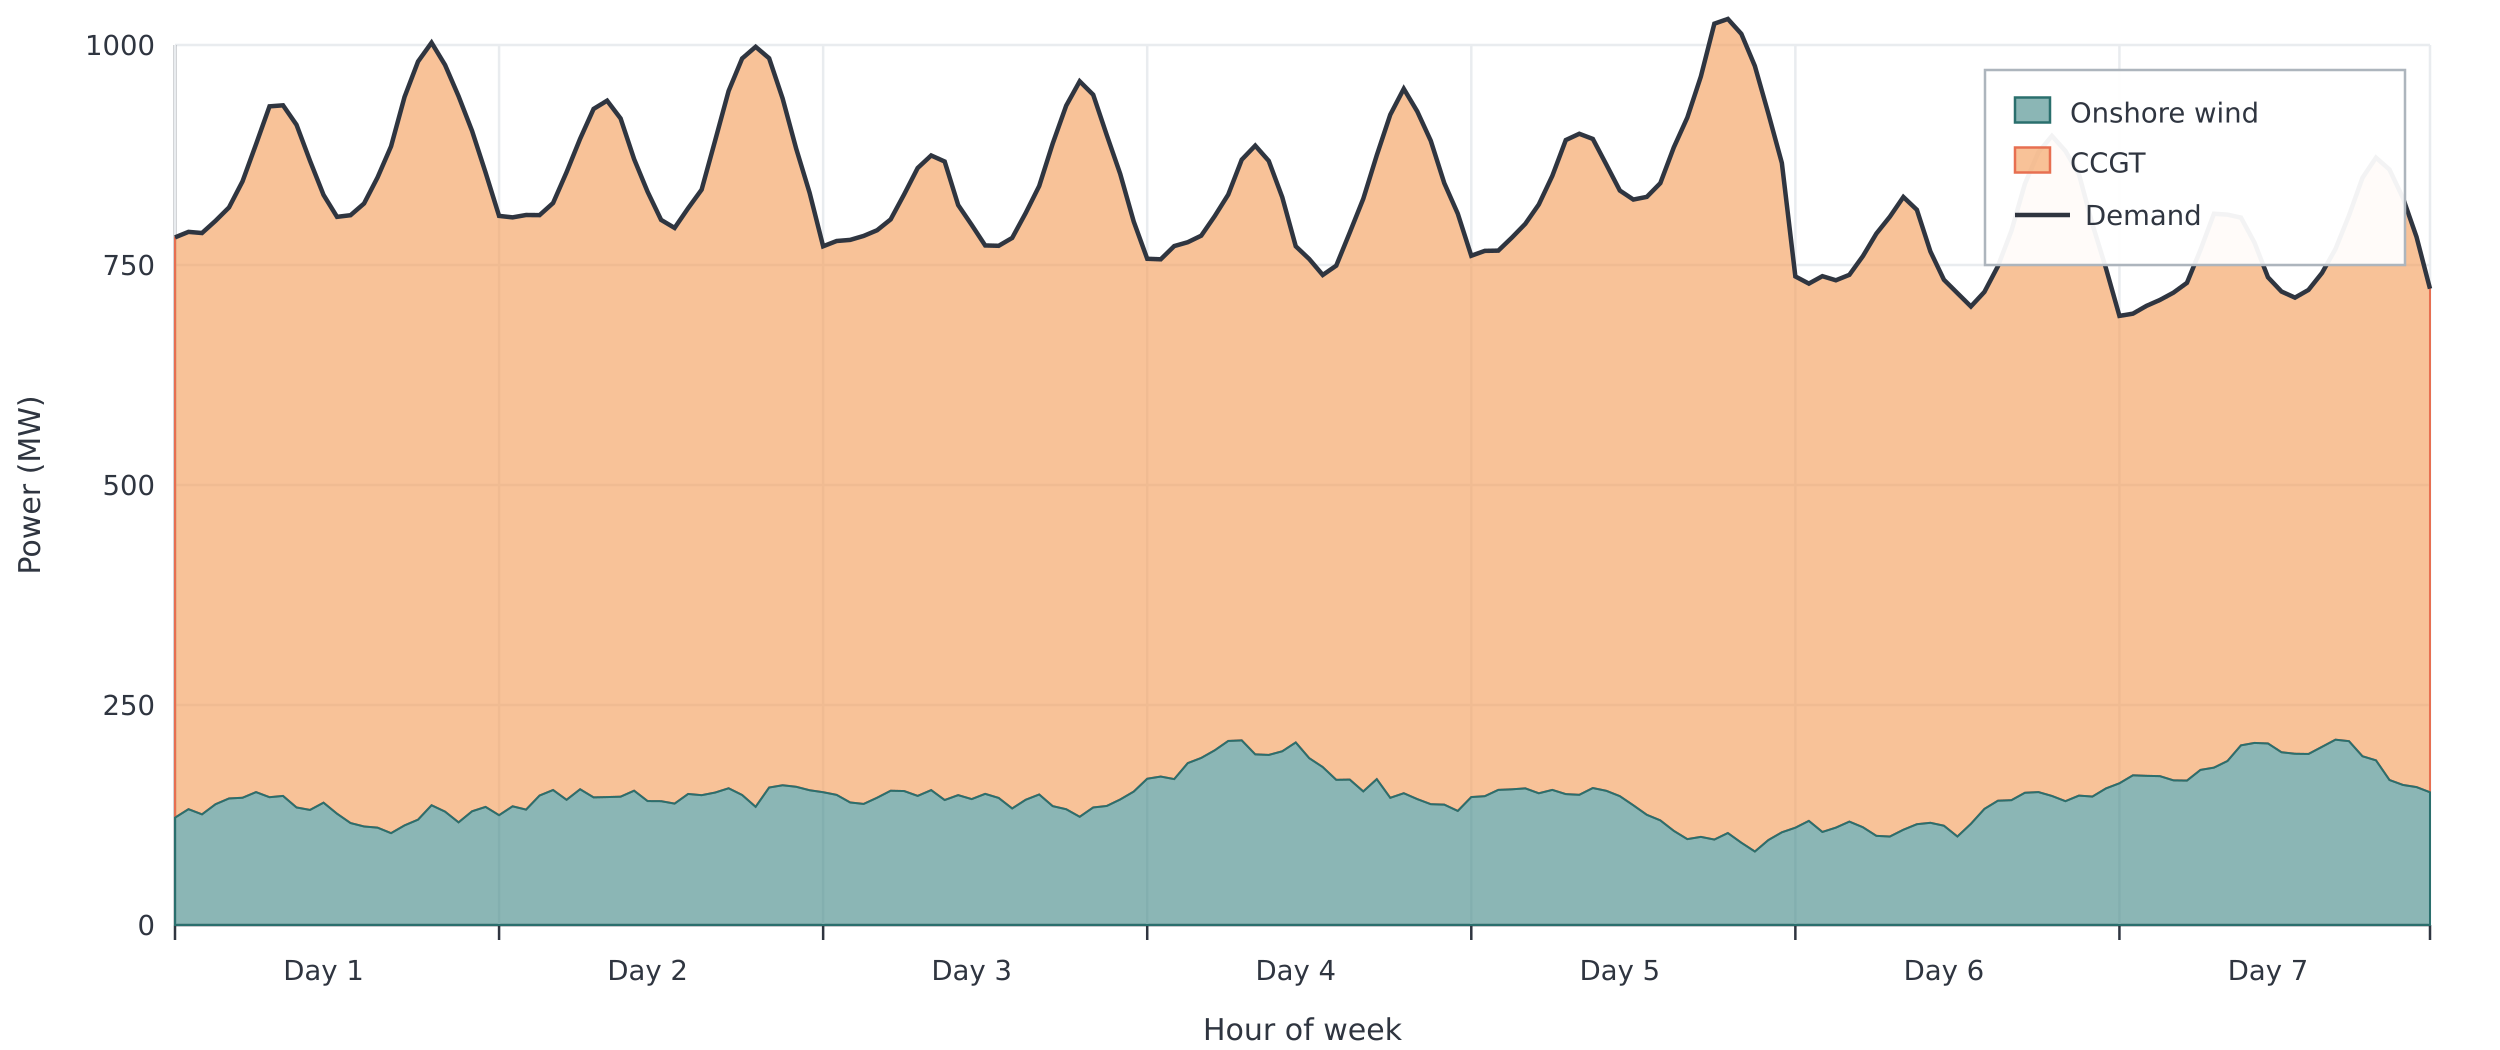
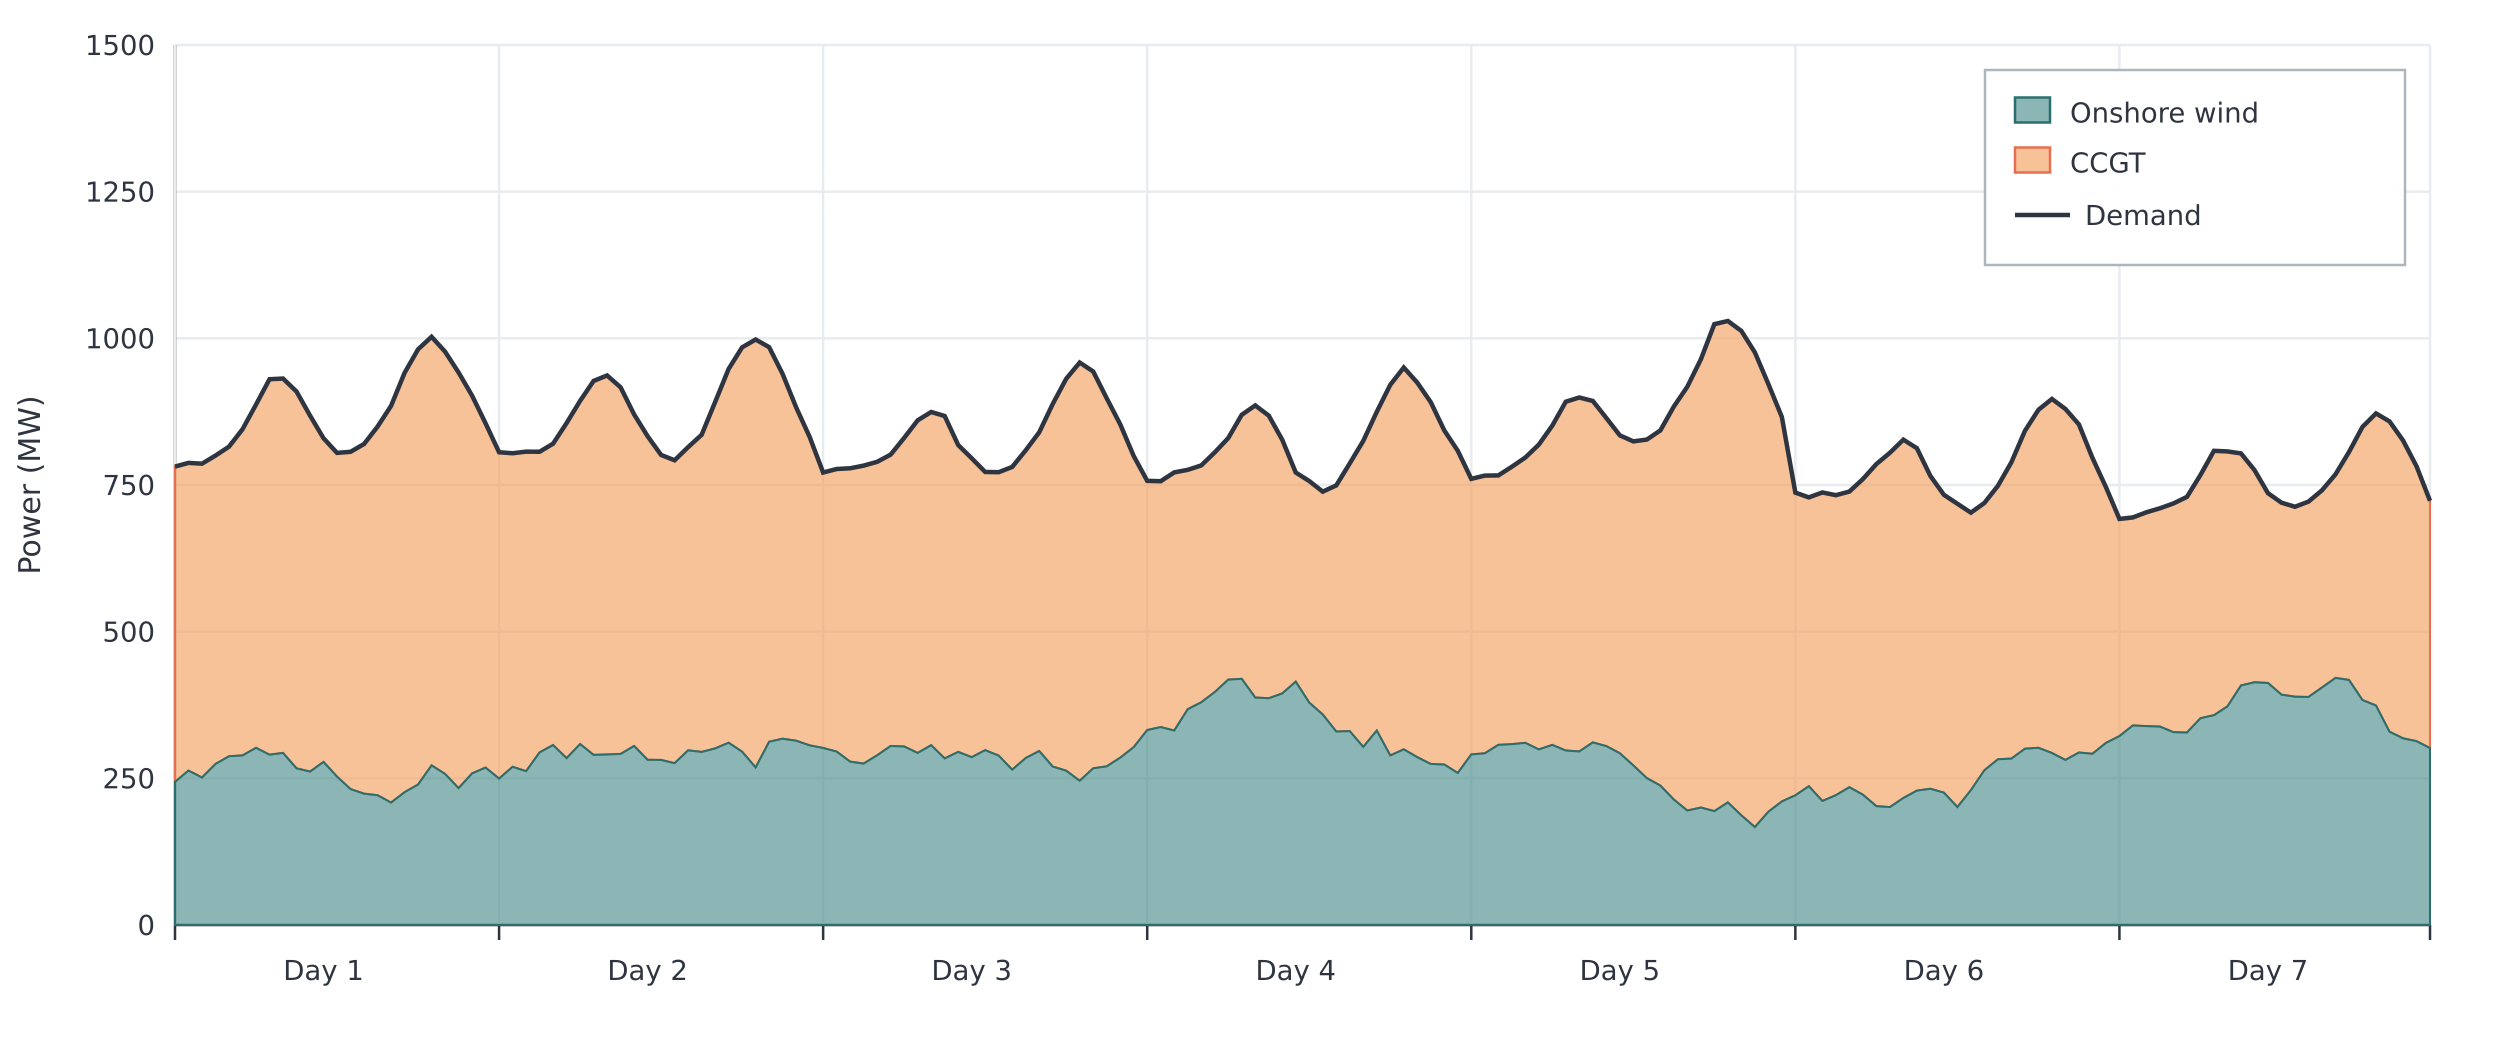
<svg xmlns="http://www.w3.org/2000/svg" width="1000" height="420" viewBox="0 0 1000 420" role="img" aria-label="One-country stacked generation versus demand over one week">
  <rect width="100%" height="100%" fill="#ffffff" />
  <line x1="70.0" y1="370.0" x2="972.0" y2="370.0" stroke="#e9ecef" stroke-width="1" />
  <text x="62.0" y="374.0" text-anchor="end" font-family="DejaVu Sans, sans-serif" font-size="11" fill="#2f3540">0</text>
-   <line x1="70.0" y1="282.0" x2="972.0" y2="282.0" stroke="#e9ecef" stroke-width="1" />
-   <text x="62.0" y="286.0" text-anchor="end" font-family="DejaVu Sans, sans-serif" font-size="11" fill="#2f3540">250</text>
+   <line x1="70.0" y1="311.333" x2="972.0" y2="311.333" stroke="#e9ecef" stroke-width="1" />
+   <text x="62.0" y="315.333" text-anchor="end" font-family="DejaVu Sans, sans-serif" font-size="11" fill="#2f3540">250</text>
+   <line x1="70.0" y1="252.667" x2="972.0" y2="252.667" stroke="#e9ecef" stroke-width="1" />
+   <text x="62.0" y="256.667" text-anchor="end" font-family="DejaVu Sans, sans-serif" font-size="11" fill="#2f3540">500</text>
  <line x1="70.0" y1="194.0" x2="972.0" y2="194.0" stroke="#e9ecef" stroke-width="1" />
-   <text x="62.0" y="198.0" text-anchor="end" font-family="DejaVu Sans, sans-serif" font-size="11" fill="#2f3540">500</text>
-   <line x1="70.0" y1="106.0" x2="972.0" y2="106.0" stroke="#e9ecef" stroke-width="1" />
-   <text x="62.0" y="110.0" text-anchor="end" font-family="DejaVu Sans, sans-serif" font-size="11" fill="#2f3540">750</text>
+   <text x="62.0" y="198.0" text-anchor="end" font-family="DejaVu Sans, sans-serif" font-size="11" fill="#2f3540">750</text>
+   <line x1="70.0" y1="135.333" x2="972.0" y2="135.333" stroke="#e9ecef" stroke-width="1" />
+   <text x="62.0" y="139.333" text-anchor="end" font-family="DejaVu Sans, sans-serif" font-size="11" fill="#2f3540">1000</text>
+   <line x1="70.0" y1="76.667" x2="972.0" y2="76.667" stroke="#e9ecef" stroke-width="1" />
+   <text x="62.0" y="80.667" text-anchor="end" font-family="DejaVu Sans, sans-serif" font-size="11" fill="#2f3540">1250</text>
  <line x1="70.0" y1="18.0" x2="972.0" y2="18.0" stroke="#e9ecef" stroke-width="1" />
-   <text x="62.0" y="22.0" text-anchor="end" font-family="DejaVu Sans, sans-serif" font-size="11" fill="#2f3540">1000</text>
+   <text x="62.0" y="22.0" text-anchor="end" font-family="DejaVu Sans, sans-serif" font-size="11" fill="#2f3540">1500</text>
  <line x1="70.0" y1="18.0" x2="70.0" y2="370.0" stroke="#2f3540" stroke-width="1" />
  <line x1="70.0" y1="370.0" x2="972.0" y2="370.0" stroke="#2f3540" stroke-width="1" />
  <text x="16" y="194.0" text-anchor="middle" font-family="DejaVu Sans, sans-serif" font-size="12" fill="#2f3540" transform="rotate(-90 16 194.0)">Power (MW)</text>
  <line x1="70.0" y1="18.0" x2="70.0" y2="370.0" stroke="#e9ecef" stroke-width="1" />
  <line x1="70.0" y1="370.0" x2="70.0" y2="376.0" stroke="#2f3540" stroke-width="1" />
  <text x="129.413" y="392.0" text-anchor="middle" font-family="DejaVu Sans, sans-serif" font-size="11" fill="#2f3540">Day 1</text>
  <line x1="199.629" y1="18.0" x2="199.629" y2="370.0" stroke="#e9ecef" stroke-width="1" />
  <line x1="199.629" y1="370.0" x2="199.629" y2="376.0" stroke="#2f3540" stroke-width="1" />
  <text x="259.042" y="392.0" text-anchor="middle" font-family="DejaVu Sans, sans-serif" font-size="11" fill="#2f3540">Day 2</text>
  <line x1="329.257" y1="18.0" x2="329.257" y2="370.0" stroke="#e9ecef" stroke-width="1" />
  <line x1="329.257" y1="370.0" x2="329.257" y2="376.0" stroke="#2f3540" stroke-width="1" />
  <text x="388.671" y="392.0" text-anchor="middle" font-family="DejaVu Sans, sans-serif" font-size="11" fill="#2f3540">Day 3</text>
  <line x1="458.886" y1="18.0" x2="458.886" y2="370.0" stroke="#e9ecef" stroke-width="1" />
  <line x1="458.886" y1="370.0" x2="458.886" y2="376.0" stroke="#2f3540" stroke-width="1" />
  <text x="518.299" y="392.0" text-anchor="middle" font-family="DejaVu Sans, sans-serif" font-size="11" fill="#2f3540">Day 4</text>
  <line x1="588.515" y1="18.0" x2="588.515" y2="370.0" stroke="#e9ecef" stroke-width="1" />
  <line x1="588.515" y1="370.0" x2="588.515" y2="376.0" stroke="#2f3540" stroke-width="1" />
  <text x="647.928" y="392.0" text-anchor="middle" font-family="DejaVu Sans, sans-serif" font-size="11" fill="#2f3540">Day 5</text>
  <line x1="718.144" y1="18.0" x2="718.144" y2="370.0" stroke="#e9ecef" stroke-width="1" />
  <line x1="718.144" y1="370.0" x2="718.144" y2="376.0" stroke="#2f3540" stroke-width="1" />
  <text x="777.557" y="392.0" text-anchor="middle" font-family="DejaVu Sans, sans-serif" font-size="11" fill="#2f3540">Day 6</text>
  <line x1="847.772" y1="18.0" x2="847.772" y2="370.0" stroke="#e9ecef" stroke-width="1" />
  <line x1="847.772" y1="370.0" x2="847.772" y2="376.0" stroke="#2f3540" stroke-width="1" />
  <text x="907.186" y="392.0" text-anchor="middle" font-family="DejaVu Sans, sans-serif" font-size="11" fill="#2f3540">Day 7</text>
  <line x1="972.0" y1="18.0" x2="972.0" y2="370.0" stroke="#e9ecef" stroke-width="1" />
  <line x1="972.0" y1="370.0" x2="972.0" y2="376.0" stroke="#2f3540" stroke-width="1" />
-   <path d="M 70.00,94.95 L 75.40,92.75 L 80.80,93.21 L 86.20,88.34 L 91.60,82.98 L 97.01,72.54 L 102.41,57.71 L 107.81,42.54 L 113.21,42.13 L 118.61,49.93 L 124.01,64.34 L 129.41,77.96 L 134.81,86.74 L 140.22,86.08 L 145.62,81.40 L 151.02,70.97 L 156.42,58.54 L 161.82,38.76 L 167.22,24.60 L 172.62,17.08 L 178.02,25.98 L 183.43,38.49 L 188.83,52.39 L 194.23,69.01 L 199.63,86.36 L 205.03,86.95 L 210.43,86.00 L 215.83,86.05 L 221.23,81.21 L 226.63,68.87 L 232.04,55.52 L 237.44,43.56 L 242.84,40.27 L 248.24,47.39 L 253.64,63.64 L 259.04,76.71 L 264.44,87.96 L 269.84,91.17 L 275.25,83.28 L 280.65,75.86 L 286.05,56.23 L 291.45,36.37 L 296.85,23.39 L 302.25,18.72 L 307.65,23.30 L 313.05,39.40 L 318.46,59.42 L 323.86,77.17 L 329.26,98.51 L 334.66,96.40 L 340.06,95.96 L 345.46,94.37 L 350.86,92.09 L 356.26,87.76 L 361.66,77.74 L 367.07,67.20 L 372.47,62.19 L 377.87,64.61 L 383.27,82.02 L 388.67,89.96 L 394.07,98.18 L 399.47,98.32 L 404.87,95.17 L 410.28,85.20 L 415.68,74.40 L 421.08,57.42 L 426.48,42.26 L 431.88,32.53 L 437.28,37.90 L 442.68,53.97 L 448.08,69.55 L 453.49,88.63 L 458.89,103.51 L 464.29,103.72 L 469.69,98.43 L 475.09,96.89 L 480.49,94.27 L 485.89,86.44 L 491.29,77.84 L 496.69,63.88 L 502.10,58.25 L 507.50,64.36 L 512.90,78.88 L 518.30,98.51 L 523.70,103.62 L 529.10,109.99 L 534.50,106.25 L 539.90,93.03 L 545.31,79.51 L 550.71,62.11 L 556.11,45.87 L 561.51,35.52 L 566.91,44.58 L 572.31,56.31 L 577.71,73.25 L 583.11,85.46 L 588.51,102.30 L 593.92,100.35 L 599.32,100.25 L 604.72,95.07 L 610.12,89.53 L 615.52,81.79 L 620.92,70.36 L 626.32,56.02 L 631.72,53.51 L 637.13,55.57 L 642.53,65.82 L 647.93,76.21 L 653.33,79.82 L 658.73,78.75 L 664.13,73.26 L 669.53,58.93 L 674.93,47.02 L 680.34,30.61 L 685.74,9.47 L 691.14,7.58 L 696.54,13.56 L 701.94,26.40 L 707.34,45.42 L 712.74,65.19 L 718.14,110.58 L 723.54,113.44 L 728.95,110.47 L 734.35,112.11 L 739.75,109.93 L 745.15,102.46 L 750.55,93.43 L 755.95,86.68 L 761.35,78.80 L 766.75,83.92 L 772.16,100.60 L 777.56,111.89 L 782.96,117.25 L 788.36,122.59 L 793.76,116.77 L 799.16,106.50 L 804.56,92.36 L 809.96,73.55 L 815.37,60.89 L 820.77,54.37 L 826.17,60.39 L 831.57,69.66 L 836.97,89.71 L 842.37,107.28 L 847.77,126.35 L 853.17,125.46 L 858.57,122.36 L 863.98,119.97 L 869.38,117.06 L 874.78,113.13 L 880.18,99.98 L 885.58,85.50 L 890.98,85.85 L 896.38,87.04 L 901.78,97.02 L 907.19,110.91 L 912.59,116.61 L 917.99,119.05 L 923.39,115.97 L 928.79,109.19 L 934.19,99.61 L 939.59,86.22 L 944.99,71.12 L 950.40,63.06 L 955.80,67.83 L 961.20,79.24 L 966.60,94.73 L 972.00,115.48 L 972.00,316.91 L 966.60,314.83 L 961.20,313.98 L 955.80,312.00 L 950.40,304.14 L 944.99,302.50 L 939.59,296.46 L 934.19,295.87 L 928.79,298.73 L 923.39,301.59 L 917.99,301.50 L 912.59,300.89 L 907.19,297.38 L 901.78,297.17 L 896.38,298.14 L 890.98,304.41 L 885.58,307.05 L 880.18,307.96 L 874.78,312.23 L 869.38,312.14 L 863.98,310.46 L 858.57,310.33 L 853.17,310.12 L 847.77,313.31 L 842.37,315.37 L 836.97,318.62 L 831.57,318.24 L 826.17,320.47 L 820.77,318.38 L 815.37,316.83 L 809.96,317.10 L 804.56,320.07 L 799.16,320.28 L 793.76,323.56 L 788.36,329.53 L 782.96,334.60 L 777.56,330.28 L 772.16,329.12 L 766.75,329.68 L 761.35,331.89 L 755.95,334.61 L 750.55,334.34 L 745.15,330.89 L 739.75,328.64 L 734.35,331.05 L 728.95,332.78 L 723.54,328.35 L 718.14,331.08 L 712.74,332.92 L 707.34,336.02 L 701.94,340.61 L 696.54,337.09 L 691.14,333.21 L 685.74,335.82 L 680.34,334.75 L 674.93,335.65 L 669.53,332.35 L 664.13,328.15 L 658.73,325.92 L 653.33,322.11 L 647.93,318.46 L 642.53,316.32 L 637.13,315.21 L 631.72,317.92 L 626.32,317.64 L 620.92,315.96 L 615.52,317.31 L 610.12,315.34 L 604.72,315.73 L 599.32,315.95 L 593.92,318.47 L 588.51,318.82 L 583.11,324.37 L 577.71,321.85 L 572.31,321.67 L 566.91,319.64 L 561.51,317.29 L 556.11,319.12 L 550.71,311.65 L 545.31,316.56 L 539.90,311.83 L 534.50,311.93 L 529.10,306.83 L 523.70,303.27 L 518.30,296.98 L 512.90,300.51 L 507.50,301.97 L 502.10,301.74 L 496.69,296.14 L 491.29,296.38 L 485.89,300.12 L 480.49,303.17 L 475.09,305.25 L 469.69,311.64 L 464.29,310.62 L 458.89,311.49 L 453.49,316.63 L 448.08,319.79 L 442.68,322.39 L 437.28,322.98 L 431.88,326.71 L 426.48,323.69 L 421.08,322.45 L 415.68,317.79 L 410.28,319.90 L 404.87,323.38 L 399.47,319.17 L 394.07,317.54 L 388.67,319.64 L 383.27,318.05 L 377.87,320.01 L 372.47,316.04 L 367.07,318.36 L 361.66,316.42 L 356.26,316.29 L 350.86,319.08 L 345.46,321.57 L 340.06,320.98 L 334.66,317.95 L 329.26,316.88 L 323.86,316.10 L 318.46,314.71 L 313.05,314.10 L 307.65,315.01 L 302.25,322.72 L 296.85,317.99 L 291.45,315.31 L 286.05,317.02 L 280.65,318.07 L 275.25,317.58 L 269.84,321.44 L 264.44,320.47 L 259.04,320.43 L 253.64,316.27 L 248.24,318.67 L 242.84,318.83 L 237.44,318.95 L 232.04,315.70 L 226.63,319.92 L 221.23,316.00 L 215.83,318.21 L 210.43,323.84 L 205.03,322.52 L 199.63,326.07 L 194.23,322.76 L 188.83,324.51 L 183.43,328.94 L 178.02,324.65 L 172.62,322.10 L 167.22,327.86 L 161.82,330.15 L 156.42,333.26 L 151.02,331.06 L 145.62,330.59 L 140.22,329.22 L 134.81,325.48 L 129.41,321.07 L 124.01,323.97 L 118.61,322.98 L 113.21,318.37 L 107.81,318.88 L 102.41,316.84 L 97.01,319.10 L 91.60,319.38 L 86.20,321.69 L 80.80,325.74 L 75.40,323.67 L 70.00,327.06 Z" fill="#f4a261" fill-opacity="0.65" stroke="#e76f51" stroke-width="0.8" />
-   <path d="M 70.00,327.06 L 75.40,323.67 L 80.80,325.74 L 86.20,321.69 L 91.60,319.38 L 97.01,319.10 L 102.41,316.84 L 107.81,318.88 L 113.21,318.37 L 118.61,322.98 L 124.01,323.97 L 129.41,321.07 L 134.81,325.48 L 140.22,329.22 L 145.62,330.59 L 151.02,331.06 L 156.42,333.26 L 161.82,330.15 L 167.22,327.86 L 172.62,322.10 L 178.02,324.65 L 183.43,328.94 L 188.83,324.51 L 194.23,322.76 L 199.63,326.07 L 205.03,322.52 L 210.43,323.84 L 215.83,318.21 L 221.23,316.00 L 226.63,319.92 L 232.04,315.70 L 237.44,318.95 L 242.84,318.83 L 248.24,318.67 L 253.64,316.27 L 259.04,320.43 L 264.44,320.47 L 269.84,321.44 L 275.25,317.58 L 280.65,318.07 L 286.05,317.02 L 291.45,315.31 L 296.85,317.99 L 302.25,322.72 L 307.65,315.01 L 313.05,314.10 L 318.46,314.71 L 323.86,316.10 L 329.26,316.88 L 334.66,317.95 L 340.06,320.98 L 345.46,321.57 L 350.86,319.08 L 356.26,316.29 L 361.66,316.42 L 367.07,318.36 L 372.47,316.04 L 377.87,320.01 L 383.27,318.05 L 388.67,319.64 L 394.07,317.54 L 399.47,319.17 L 404.87,323.38 L 410.28,319.90 L 415.68,317.79 L 421.08,322.45 L 426.48,323.69 L 431.88,326.71 L 437.28,322.98 L 442.68,322.39 L 448.08,319.79 L 453.49,316.63 L 458.89,311.49 L 464.29,310.62 L 469.69,311.64 L 475.09,305.25 L 480.49,303.17 L 485.89,300.12 L 491.29,296.38 L 496.69,296.14 L 502.10,301.74 L 507.50,301.97 L 512.90,300.51 L 518.30,296.98 L 523.70,303.27 L 529.10,306.83 L 534.50,311.93 L 539.90,311.83 L 545.31,316.56 L 550.71,311.65 L 556.11,319.12 L 561.51,317.29 L 566.91,319.64 L 572.31,321.67 L 577.71,321.85 L 583.11,324.37 L 588.51,318.82 L 593.92,318.47 L 599.32,315.95 L 604.72,315.73 L 610.12,315.34 L 615.52,317.31 L 620.92,315.96 L 626.32,317.64 L 631.72,317.92 L 637.13,315.21 L 642.53,316.32 L 647.93,318.46 L 653.33,322.11 L 658.73,325.92 L 664.13,328.15 L 669.53,332.35 L 674.93,335.65 L 680.34,334.75 L 685.74,335.82 L 691.14,333.21 L 696.54,337.09 L 701.94,340.61 L 707.34,336.02 L 712.74,332.92 L 718.14,331.08 L 723.54,328.35 L 728.95,332.78 L 734.35,331.05 L 739.75,328.64 L 745.15,330.89 L 750.55,334.34 L 755.95,334.61 L 761.35,331.89 L 766.75,329.68 L 772.16,329.12 L 777.56,330.28 L 782.96,334.60 L 788.36,329.53 L 793.76,323.56 L 799.16,320.28 L 804.56,320.07 L 809.96,317.10 L 815.37,316.83 L 820.77,318.38 L 826.17,320.47 L 831.57,318.24 L 836.97,318.62 L 842.37,315.37 L 847.77,313.31 L 853.17,310.12 L 858.57,310.33 L 863.98,310.46 L 869.38,312.14 L 874.78,312.23 L 880.18,307.96 L 885.58,307.05 L 890.98,304.41 L 896.38,298.14 L 901.78,297.17 L 907.19,297.38 L 912.59,300.89 L 917.99,301.50 L 923.39,301.59 L 928.79,298.73 L 934.19,295.87 L 939.59,296.46 L 944.99,302.50 L 950.40,304.14 L 955.80,312.00 L 961.20,313.98 L 966.60,314.83 L 972.00,316.91 L 972.00,370.00 L 966.60,370.00 L 961.20,370.00 L 955.80,370.00 L 950.40,370.00 L 944.99,370.00 L 939.59,370.00 L 934.19,370.00 L 928.79,370.00 L 923.39,370.00 L 917.99,370.00 L 912.59,370.00 L 907.19,370.00 L 901.78,370.00 L 896.38,370.00 L 890.98,370.00 L 885.58,370.00 L 880.18,370.00 L 874.78,370.00 L 869.38,370.00 L 863.98,370.00 L 858.57,370.00 L 853.17,370.00 L 847.77,370.00 L 842.37,370.00 L 836.97,370.00 L 831.57,370.00 L 826.17,370.00 L 820.77,370.00 L 815.37,370.00 L 809.96,370.00 L 804.56,370.00 L 799.16,370.00 L 793.76,370.00 L 788.36,370.00 L 782.96,370.00 L 777.56,370.00 L 772.16,370.00 L 766.75,370.00 L 761.35,370.00 L 755.95,370.00 L 750.55,370.00 L 745.15,370.00 L 739.75,370.00 L 734.35,370.00 L 728.95,370.00 L 723.54,370.00 L 718.14,370.00 L 712.74,370.00 L 707.34,370.00 L 701.94,370.00 L 696.54,370.00 L 691.14,370.00 L 685.74,370.00 L 680.34,370.00 L 674.93,370.00 L 669.53,370.00 L 664.13,370.00 L 658.73,370.00 L 653.33,370.00 L 647.93,370.00 L 642.53,370.00 L 637.13,370.00 L 631.72,370.00 L 626.32,370.00 L 620.92,370.00 L 615.52,370.00 L 610.12,370.00 L 604.72,370.00 L 599.32,370.00 L 593.92,370.00 L 588.51,370.00 L 583.11,370.00 L 577.71,370.00 L 572.31,370.00 L 566.91,370.00 L 561.51,370.00 L 556.11,370.00 L 550.71,370.00 L 545.31,370.00 L 539.90,370.00 L 534.50,370.00 L 529.10,370.00 L 523.70,370.00 L 518.30,370.00 L 512.90,370.00 L 507.50,370.00 L 502.10,370.00 L 496.69,370.00 L 491.29,370.00 L 485.89,370.00 L 480.49,370.00 L 475.09,370.00 L 469.69,370.00 L 464.29,370.00 L 458.89,370.00 L 453.49,370.00 L 448.08,370.00 L 442.68,370.00 L 437.28,370.00 L 431.88,370.00 L 426.48,370.00 L 421.08,370.00 L 415.68,370.00 L 410.28,370.00 L 404.87,370.00 L 399.47,370.00 L 394.07,370.00 L 388.67,370.00 L 383.27,370.00 L 377.87,370.00 L 372.47,370.00 L 367.07,370.00 L 361.66,370.00 L 356.26,370.00 L 350.86,370.00 L 345.46,370.00 L 340.06,370.00 L 334.66,370.00 L 329.26,370.00 L 323.86,370.00 L 318.46,370.00 L 313.05,370.00 L 307.65,370.00 L 302.25,370.00 L 296.85,370.00 L 291.45,370.00 L 286.05,370.00 L 280.65,370.00 L 275.25,370.00 L 269.84,370.00 L 264.44,370.00 L 259.04,370.00 L 253.64,370.00 L 248.24,370.00 L 242.84,370.00 L 237.44,370.00 L 232.04,370.00 L 226.63,370.00 L 221.23,370.00 L 215.83,370.00 L 210.43,370.00 L 205.03,370.00 L 199.63,370.00 L 194.23,370.00 L 188.83,370.00 L 183.43,370.00 L 178.02,370.00 L 172.62,370.00 L 167.22,370.00 L 161.82,370.00 L 156.42,370.00 L 151.02,370.00 L 145.62,370.00 L 140.22,370.00 L 134.81,370.00 L 129.41,370.00 L 124.01,370.00 L 118.61,370.00 L 113.21,370.00 L 107.81,370.00 L 102.41,370.00 L 97.01,370.00 L 91.60,370.00 L 86.20,370.00 L 80.80,370.00 L 75.40,370.00 L 70.00,370.00 Z" fill="#4d908e" fill-opacity="0.65" stroke="#2a6f6d" stroke-width="0.8" />
-   <polyline fill="none" stroke="#2f3540" stroke-width="1.8" points="70.00,94.95 75.40,92.75 80.80,93.21 86.20,88.34 91.60,82.98 97.01,72.54 102.41,57.71 107.81,42.54 113.21,42.13 118.61,49.93 124.01,64.34 129.41,77.96 134.81,86.74 140.22,86.08 145.62,81.40 151.02,70.97 156.42,58.54 161.82,38.76 167.22,24.60 172.62,17.08 178.02,25.98 183.43,38.49 188.83,52.39 194.23,69.01 199.63,86.36 205.03,86.95 210.43,86.00 215.83,86.05 221.23,81.21 226.63,68.87 232.04,55.52 237.44,43.56 242.84,40.27 248.24,47.39 253.64,63.64 259.04,76.71 264.44,87.96 269.84,91.17 275.25,83.28 280.65,75.86 286.05,56.23 291.45,36.37 296.85,23.39 302.25,18.72 307.65,23.30 313.05,39.40 318.46,59.42 323.86,77.17 329.26,98.51 334.66,96.40 340.06,95.96 345.46,94.37 350.86,92.09 356.26,87.76 361.66,77.74 367.07,67.20 372.47,62.19 377.87,64.61 383.27,82.02 388.67,89.96 394.07,98.18 399.47,98.32 404.87,95.17 410.28,85.20 415.68,74.40 421.08,57.42 426.48,42.26 431.88,32.53 437.28,37.90 442.68,53.97 448.08,69.55 453.49,88.63 458.89,103.51 464.29,103.72 469.69,98.43 475.09,96.89 480.49,94.27 485.89,86.44 491.29,77.84 496.69,63.88 502.10,58.25 507.50,64.36 512.90,78.88 518.30,98.51 523.70,103.62 529.10,109.99 534.50,106.25 539.90,93.03 545.31,79.51 550.71,62.11 556.11,45.87 561.51,35.52 566.91,44.58 572.31,56.31 577.71,73.25 583.11,85.46 588.51,102.30 593.92,100.35 599.32,100.25 604.72,95.07 610.12,89.53 615.52,81.79 620.92,70.36 626.32,56.02 631.72,53.51 637.13,55.57 642.53,65.82 647.93,76.21 653.33,79.82 658.73,78.75 664.13,73.26 669.53,58.93 674.93,47.02 680.34,30.61 685.74,9.47 691.14,7.58 696.54,13.56 701.94,26.40 707.34,45.42 712.74,65.19 718.14,110.58 723.54,113.44 728.95,110.47 734.35,112.11 739.75,109.93 745.15,102.46 750.55,93.43 755.95,86.68 761.35,78.80 766.75,83.92 772.16,100.60 777.56,111.89 782.96,117.25 788.36,122.59 793.76,116.77 799.16,106.50 804.56,92.36 809.96,73.55 815.37,60.89 820.77,54.37 826.17,60.39 831.57,69.66 836.97,89.71 842.37,107.28 847.77,126.35 853.17,125.46 858.57,122.36 863.98,119.97 869.38,117.06 874.78,113.13 880.18,99.98 885.58,85.50 890.98,85.85 896.38,87.04 901.78,97.02 907.19,110.91 912.59,116.61 917.99,119.05 923.39,115.97 928.79,109.19 934.19,99.61 939.59,86.22 944.99,71.12 950.40,63.06 955.80,67.83 961.20,79.24 966.60,94.73 972.00,115.48" />
+   <path d="M 70.00,186.63 L 75.40,185.16 L 80.80,185.47 L 86.20,182.23 L 91.60,178.66 L 97.01,171.69 L 102.41,161.81 L 107.81,151.69 L 113.21,151.42 L 118.61,156.62 L 124.01,166.22 L 129.41,175.30 L 134.81,181.16 L 140.22,180.72 L 145.62,177.60 L 151.02,170.65 L 156.42,162.36 L 161.82,149.17 L 167.22,139.74 L 172.62,134.72 L 178.02,140.65 L 183.43,148.99 L 188.83,158.26 L 194.23,169.34 L 199.63,180.90 L 205.03,181.30 L 210.43,180.66 L 215.83,180.70 L 221.23,177.47 L 226.63,169.24 L 232.04,160.35 L 237.44,152.37 L 242.84,150.18 L 248.24,154.93 L 253.64,165.76 L 259.04,174.48 L 264.44,181.98 L 269.84,184.11 L 275.25,178.85 L 280.65,173.91 L 286.05,160.82 L 291.45,147.58 L 296.85,138.93 L 302.25,135.81 L 307.65,138.87 L 313.05,149.60 L 318.46,162.95 L 323.86,174.78 L 329.26,189.01 L 334.66,187.60 L 340.06,187.31 L 345.46,186.25 L 350.86,184.73 L 356.26,181.84 L 361.66,175.16 L 367.07,168.13 L 372.47,164.79 L 377.87,166.40 L 383.27,178.01 L 388.67,183.31 L 394.07,188.78 L 399.47,188.88 L 404.87,186.78 L 410.28,180.13 L 415.68,172.93 L 421.08,161.61 L 426.48,151.51 L 431.88,145.02 L 437.28,148.60 L 442.68,159.31 L 448.08,169.70 L 453.49,182.42 L 458.89,192.34 L 464.29,192.48 L 469.69,188.96 L 475.09,187.93 L 480.49,186.18 L 485.89,180.96 L 491.29,175.23 L 496.69,165.92 L 502.10,162.17 L 507.50,166.24 L 512.90,175.92 L 518.30,189.01 L 523.70,192.42 L 529.10,196.66 L 534.50,194.17 L 539.90,185.36 L 545.31,176.34 L 550.71,164.74 L 556.11,153.92 L 561.51,147.01 L 566.91,153.05 L 572.31,160.88 L 577.71,172.16 L 583.11,180.31 L 588.51,191.54 L 593.92,190.23 L 599.32,190.17 L 604.72,186.71 L 610.12,183.02 L 615.52,177.86 L 620.92,170.24 L 626.32,160.68 L 631.72,159.00 L 637.13,160.38 L 642.53,167.21 L 647.93,174.14 L 653.33,176.55 L 658.73,175.83 L 664.13,172.18 L 669.53,162.62 L 674.93,154.68 L 680.34,143.74 L 685.74,129.65 L 691.14,128.39 L 696.54,132.37 L 701.94,140.94 L 707.34,153.61 L 712.74,166.79 L 718.14,197.05 L 723.54,198.96 L 728.95,196.98 L 734.35,198.07 L 739.75,196.62 L 745.15,191.64 L 750.55,185.62 L 755.95,181.12 L 761.35,175.87 L 766.75,179.28 L 772.16,190.40 L 777.56,197.93 L 782.96,201.50 L 788.36,205.06 L 793.76,201.18 L 799.16,194.33 L 804.56,184.90 L 809.96,172.36 L 815.37,163.93 L 820.77,159.58 L 826.17,163.59 L 831.57,169.77 L 836.97,183.14 L 842.37,194.85 L 847.77,207.57 L 853.17,206.97 L 858.57,204.91 L 863.98,203.31 L 869.38,201.37 L 874.78,198.75 L 880.18,189.99 L 885.58,180.33 L 890.98,180.57 L 896.38,181.36 L 901.78,188.01 L 907.19,197.27 L 912.59,201.07 L 917.99,202.70 L 923.39,200.65 L 928.79,196.13 L 934.19,189.74 L 939.59,180.82 L 944.99,170.75 L 950.40,165.37 L 955.80,168.55 L 961.20,176.16 L 966.60,186.49 L 972.00,200.32 L 972.00,299.21 L 966.60,296.44 L 961.20,295.31 L 955.80,292.66 L 950.40,282.19 L 944.99,280.00 L 939.59,271.95 L 934.19,271.16 L 928.79,274.98 L 923.39,278.78 L 917.99,278.66 L 912.59,277.85 L 907.19,273.17 L 901.78,272.89 L 896.38,274.19 L 890.98,282.54 L 885.58,286.06 L 880.18,287.27 L 874.78,292.98 L 869.38,292.86 L 863.98,290.61 L 858.57,290.44 L 853.17,290.16 L 847.77,294.41 L 842.37,297.16 L 836.97,301.49 L 831.57,300.99 L 826.17,303.96 L 820.77,301.18 L 815.37,299.10 L 809.96,299.47 L 804.56,303.43 L 799.16,303.70 L 793.76,308.08 L 788.36,316.04 L 782.96,322.80 L 777.56,317.04 L 772.16,315.49 L 766.75,316.24 L 761.35,319.18 L 755.95,322.82 L 750.55,322.45 L 745.15,317.85 L 739.75,314.86 L 734.35,318.07 L 728.95,320.37 L 723.54,314.46 L 718.14,318.11 L 712.74,320.56 L 707.34,324.69 L 701.94,330.81 L 696.54,326.12 L 691.14,320.95 L 685.74,324.43 L 680.34,323.00 L 674.93,324.20 L 669.53,319.80 L 664.13,314.21 L 658.73,311.23 L 653.33,306.15 L 647.93,301.28 L 642.53,298.43 L 637.13,296.94 L 631.72,300.56 L 626.32,300.19 L 620.92,297.95 L 615.52,299.75 L 610.12,297.12 L 604.72,297.64 L 599.32,297.93 L 593.92,301.30 L 588.51,301.76 L 583.11,309.16 L 577.71,305.80 L 572.31,305.57 L 566.91,302.85 L 561.51,299.72 L 556.11,302.15 L 550.71,292.20 L 545.31,298.75 L 539.90,292.44 L 534.50,292.58 L 529.10,285.78 L 523.70,281.03 L 518.30,272.64 L 512.90,277.35 L 507.50,279.29 L 502.10,278.99 L 496.69,271.52 L 491.29,271.83 L 485.89,276.82 L 480.49,280.90 L 475.09,283.67 L 469.69,292.19 L 464.29,290.82 L 458.89,291.99 L 453.49,298.84 L 448.08,303.05 L 442.68,306.52 L 437.28,307.31 L 431.88,312.28 L 426.48,308.26 L 421.08,306.60 L 415.68,300.39 L 410.28,303.20 L 404.87,307.84 L 399.47,302.23 L 394.07,300.05 L 388.67,302.86 L 383.27,300.74 L 377.87,303.35 L 372.47,298.05 L 367.07,301.15 L 361.66,298.57 L 356.26,298.38 L 350.86,302.10 L 345.46,305.42 L 340.06,304.64 L 334.66,300.61 L 329.26,299.18 L 323.86,298.13 L 318.46,296.27 L 313.05,295.47 L 307.65,296.67 L 302.25,306.96 L 296.85,300.66 L 291.45,297.08 L 286.05,299.36 L 280.65,300.76 L 275.25,300.11 L 269.84,305.25 L 264.44,303.96 L 259.04,303.91 L 253.64,298.36 L 248.24,301.56 L 242.84,301.77 L 237.44,301.93 L 232.04,297.61 L 226.63,303.23 L 221.23,298.00 L 215.83,300.95 L 210.43,308.46 L 205.03,306.70 L 199.63,311.42 L 194.23,307.01 L 188.83,309.35 L 183.43,315.25 L 178.02,309.54 L 172.62,306.13 L 167.22,313.81 L 161.82,316.87 L 156.42,321.01 L 151.02,318.08 L 145.62,317.45 L 140.22,315.62 L 134.81,310.63 L 129.41,304.75 L 124.01,308.62 L 118.61,307.31 L 113.21,301.16 L 107.81,301.85 L 102.41,299.12 L 97.01,302.14 L 91.60,302.50 L 86.20,305.58 L 80.80,310.98 L 75.40,308.23 L 70.00,312.75 Z" fill="#f4a261" fill-opacity="0.65" stroke="#e76f51" stroke-width="0.8" />
+   <path d="M 70.00,312.75 L 75.40,308.23 L 80.80,310.98 L 86.20,305.58 L 91.60,302.50 L 97.01,302.14 L 102.41,299.12 L 107.81,301.85 L 113.21,301.16 L 118.61,307.31 L 124.01,308.62 L 129.41,304.75 L 134.81,310.63 L 140.22,315.62 L 145.62,317.45 L 151.02,318.08 L 156.42,321.01 L 161.82,316.87 L 167.22,313.81 L 172.62,306.13 L 178.02,309.54 L 183.43,315.25 L 188.83,309.35 L 194.23,307.01 L 199.63,311.42 L 205.03,306.70 L 210.43,308.46 L 215.83,300.95 L 221.23,298.00 L 226.63,303.23 L 232.04,297.61 L 237.44,301.93 L 242.84,301.77 L 248.24,301.56 L 253.64,298.36 L 259.04,303.91 L 264.44,303.96 L 269.84,305.25 L 275.25,300.11 L 280.65,300.76 L 286.05,299.36 L 291.45,297.08 L 296.85,300.66 L 302.25,306.96 L 307.65,296.67 L 313.05,295.47 L 318.46,296.27 L 323.86,298.13 L 329.26,299.18 L 334.66,300.61 L 340.06,304.64 L 345.46,305.42 L 350.86,302.10 L 356.26,298.38 L 361.66,298.57 L 367.07,301.15 L 372.47,298.05 L 377.87,303.35 L 383.27,300.74 L 388.67,302.86 L 394.07,300.05 L 399.47,302.23 L 404.87,307.84 L 410.28,303.20 L 415.68,300.39 L 421.08,306.60 L 426.48,308.26 L 431.88,312.28 L 437.28,307.31 L 442.68,306.52 L 448.08,303.05 L 453.49,298.84 L 458.89,291.99 L 464.29,290.82 L 469.69,292.19 L 475.09,283.67 L 480.49,280.90 L 485.89,276.82 L 491.29,271.83 L 496.69,271.52 L 502.10,278.99 L 507.50,279.29 L 512.90,277.35 L 518.30,272.64 L 523.70,281.03 L 529.10,285.78 L 534.50,292.58 L 539.90,292.44 L 545.31,298.75 L 550.71,292.20 L 556.11,302.15 L 561.51,299.72 L 566.91,302.85 L 572.31,305.57 L 577.71,305.80 L 583.11,309.16 L 588.51,301.76 L 593.92,301.30 L 599.32,297.93 L 604.72,297.64 L 610.12,297.12 L 615.52,299.75 L 620.92,297.95 L 626.32,300.19 L 631.72,300.56 L 637.13,296.94 L 642.53,298.43 L 647.93,301.28 L 653.33,306.15 L 658.73,311.23 L 664.13,314.21 L 669.53,319.80 L 674.93,324.20 L 680.34,323.00 L 685.74,324.43 L 691.14,320.95 L 696.54,326.12 L 701.94,330.81 L 707.34,324.69 L 712.74,320.56 L 718.14,318.11 L 723.54,314.46 L 728.95,320.37 L 734.35,318.07 L 739.75,314.86 L 745.15,317.85 L 750.55,322.45 L 755.95,322.82 L 761.35,319.18 L 766.75,316.24 L 772.16,315.49 L 777.56,317.04 L 782.96,322.80 L 788.36,316.04 L 793.76,308.08 L 799.16,303.70 L 804.56,303.43 L 809.96,299.47 L 815.37,299.10 L 820.77,301.18 L 826.17,303.96 L 831.57,300.99 L 836.97,301.49 L 842.37,297.16 L 847.77,294.41 L 853.17,290.16 L 858.57,290.44 L 863.98,290.61 L 869.38,292.86 L 874.78,292.98 L 880.18,287.27 L 885.58,286.06 L 890.98,282.54 L 896.38,274.19 L 901.78,272.89 L 907.19,273.17 L 912.59,277.85 L 917.99,278.66 L 923.39,278.78 L 928.79,274.98 L 934.19,271.16 L 939.59,271.95 L 944.99,280.00 L 950.40,282.19 L 955.80,292.66 L 961.20,295.31 L 966.60,296.44 L 972.00,299.21 L 972.00,370.00 L 966.60,370.00 L 961.20,370.00 L 955.80,370.00 L 950.40,370.00 L 944.99,370.00 L 939.59,370.00 L 934.19,370.00 L 928.79,370.00 L 923.39,370.00 L 917.99,370.00 L 912.59,370.00 L 907.19,370.00 L 901.78,370.00 L 896.38,370.00 L 890.98,370.00 L 885.58,370.00 L 880.18,370.00 L 874.78,370.00 L 869.38,370.00 L 863.98,370.00 L 858.57,370.00 L 853.17,370.00 L 847.77,370.00 L 842.37,370.00 L 836.97,370.00 L 831.57,370.00 L 826.17,370.00 L 820.77,370.00 L 815.37,370.00 L 809.96,370.00 L 804.56,370.00 L 799.16,370.00 L 793.76,370.00 L 788.36,370.00 L 782.96,370.00 L 777.56,370.00 L 772.16,370.00 L 766.75,370.00 L 761.35,370.00 L 755.95,370.00 L 750.55,370.00 L 745.15,370.00 L 739.75,370.00 L 734.35,370.00 L 728.95,370.00 L 723.54,370.00 L 718.14,370.00 L 712.74,370.00 L 707.34,370.00 L 701.94,370.00 L 696.54,370.00 L 691.14,370.00 L 685.74,370.00 L 680.34,370.00 L 674.93,370.00 L 669.53,370.00 L 664.13,370.00 L 658.73,370.00 L 653.33,370.00 L 647.93,370.00 L 642.53,370.00 L 637.13,370.00 L 631.72,370.00 L 626.32,370.00 L 620.92,370.00 L 615.52,370.00 L 610.12,370.00 L 604.72,370.00 L 599.32,370.00 L 593.92,370.00 L 588.51,370.00 L 583.11,370.00 L 577.71,370.00 L 572.31,370.00 L 566.91,370.00 L 561.51,370.00 L 556.11,370.00 L 550.71,370.00 L 545.31,370.00 L 539.90,370.00 L 534.50,370.00 L 529.10,370.00 L 523.70,370.00 L 518.30,370.00 L 512.90,370.00 L 507.50,370.00 L 502.10,370.00 L 496.69,370.00 L 491.29,370.00 L 485.89,370.00 L 480.49,370.00 L 475.09,370.00 L 469.69,370.00 L 464.29,370.00 L 458.89,370.00 L 453.49,370.00 L 448.08,370.00 L 442.68,370.00 L 437.28,370.00 L 431.88,370.00 L 426.48,370.00 L 421.08,370.00 L 415.68,370.00 L 410.28,370.00 L 404.87,370.00 L 399.47,370.00 L 394.07,370.00 L 388.67,370.00 L 383.27,370.00 L 377.87,370.00 L 372.47,370.00 L 367.07,370.00 L 361.66,370.00 L 356.26,370.00 L 350.86,370.00 L 345.46,370.00 L 340.06,370.00 L 334.66,370.00 L 329.26,370.00 L 323.86,370.00 L 318.46,370.00 L 313.05,370.00 L 307.65,370.00 L 302.25,370.00 L 296.85,370.00 L 291.45,370.00 L 286.05,370.00 L 280.65,370.00 L 275.25,370.00 L 269.84,370.00 L 264.44,370.00 L 259.04,370.00 L 253.64,370.00 L 248.24,370.00 L 242.84,370.00 L 237.44,370.00 L 232.04,370.00 L 226.63,370.00 L 221.23,370.00 L 215.83,370.00 L 210.43,370.00 L 205.03,370.00 L 199.63,370.00 L 194.23,370.00 L 188.83,370.00 L 183.43,370.00 L 178.02,370.00 L 172.62,370.00 L 167.22,370.00 L 161.82,370.00 L 156.42,370.00 L 151.02,370.00 L 145.62,370.00 L 140.22,370.00 L 134.81,370.00 L 129.41,370.00 L 124.01,370.00 L 118.61,370.00 L 113.21,370.00 L 107.81,370.00 L 102.41,370.00 L 97.01,370.00 L 91.60,370.00 L 86.20,370.00 L 80.80,370.00 L 75.40,370.00 L 70.00,370.00 Z" fill="#4d908e" fill-opacity="0.65" stroke="#2a6f6d" stroke-width="0.8" />
+   <polyline fill="none" stroke="#2f3540" stroke-width="1.8" points="70.00,186.63 75.40,185.16 80.80,185.47 86.20,182.23 91.60,178.66 97.01,171.69 102.41,161.81 107.81,151.69 113.21,151.42 118.61,156.62 124.01,166.22 129.41,175.30 134.81,181.16 140.22,180.72 145.62,177.60 151.02,170.65 156.42,162.36 161.82,149.17 167.22,139.74 172.62,134.72 178.02,140.65 183.43,148.99 188.83,158.26 194.23,169.34 199.63,180.90 205.03,181.30 210.43,180.66 215.83,180.70 221.23,177.47 226.63,169.24 232.04,160.35 237.44,152.37 242.84,150.18 248.24,154.93 253.64,165.76 259.04,174.48 264.44,181.98 269.84,184.11 275.25,178.85 280.65,173.91 286.05,160.82 291.45,147.58 296.85,138.93 302.25,135.81 307.65,138.87 313.05,149.60 318.46,162.95 323.86,174.78 329.26,189.01 334.66,187.60 340.06,187.31 345.46,186.25 350.86,184.73 356.26,181.84 361.66,175.16 367.07,168.13 372.47,164.79 377.87,166.40 383.27,178.01 388.67,183.31 394.07,188.78 399.47,188.88 404.87,186.78 410.28,180.13 415.68,172.93 421.08,161.61 426.48,151.51 431.88,145.02 437.28,148.60 442.68,159.31 448.08,169.70 453.49,182.42 458.89,192.34 464.29,192.48 469.69,188.96 475.09,187.93 480.49,186.18 485.89,180.96 491.29,175.23 496.69,165.92 502.10,162.17 507.50,166.24 512.90,175.92 518.30,189.01 523.70,192.42 529.10,196.66 534.50,194.17 539.90,185.36 545.31,176.34 550.71,164.74 556.11,153.92 561.51,147.01 566.91,153.05 572.31,160.88 577.71,172.16 583.11,180.31 588.51,191.54 593.92,190.23 599.32,190.17 604.72,186.71 610.12,183.02 615.52,177.86 620.92,170.24 626.32,160.68 631.72,159.00 637.13,160.38 642.53,167.21 647.93,174.14 653.33,176.55 658.73,175.83 664.13,172.18 669.53,162.62 674.93,154.68 680.34,143.74 685.74,129.65 691.14,128.39 696.54,132.37 701.94,140.94 707.34,153.61 712.74,166.79 718.14,197.05 723.54,198.96 728.95,196.98 734.35,198.07 739.75,196.62 745.15,191.64 750.55,185.62 755.95,181.12 761.35,175.87 766.75,179.28 772.16,190.40 777.56,197.93 782.96,201.50 788.36,205.06 793.76,201.18 799.16,194.33 804.56,184.90 809.96,172.36 815.37,163.93 820.77,159.58 826.17,163.59 831.57,169.77 836.97,183.14 842.37,194.85 847.77,207.57 853.17,206.97 858.57,204.91 863.98,203.31 869.38,201.37 874.78,198.75 880.18,189.99 885.58,180.33 890.98,180.57 896.38,181.36 901.78,188.01 907.19,197.27 912.59,201.07 917.99,202.70 923.39,200.65 928.79,196.13 934.19,189.74 939.59,180.82 944.99,170.75 950.40,165.37 955.80,168.55 961.20,176.16 966.60,186.49 972.00,200.32" />
  <rect x="794.0" y="28.0" width="168" height="78" fill="#ffffff" fill-opacity="0.94" stroke="#adb5bd" stroke-width="1" />
  <rect x="806.0" y="39.0" width="14" height="10" fill="#4d908e" fill-opacity="0.65" stroke="#2a6f6d" stroke-width="1" />
  <text x="828.0" y="49.0" font-family="DejaVu Sans, sans-serif" font-size="11" fill="#2f3540">Onshore wind</text>
  <rect x="806.0" y="59.0" width="14" height="10" fill="#f4a261" fill-opacity="0.65" stroke="#e76f51" stroke-width="1" />
  <text x="828.0" y="69.0" font-family="DejaVu Sans, sans-serif" font-size="11" fill="#2f3540">CCGT</text>
  <line x1="806.0" y1="86.0" x2="828.0" y2="86.0" stroke="#2f3540" stroke-width="1.8" />
  <text x="834.0" y="90.0" font-family="DejaVu Sans, sans-serif" font-size="11" fill="#2f3540">Demand</text>
-   <text x="521.0" y="416" text-anchor="middle" font-family="DejaVu Sans, sans-serif" font-size="12" fill="#2f3540">Hour of week</text>
</svg>
